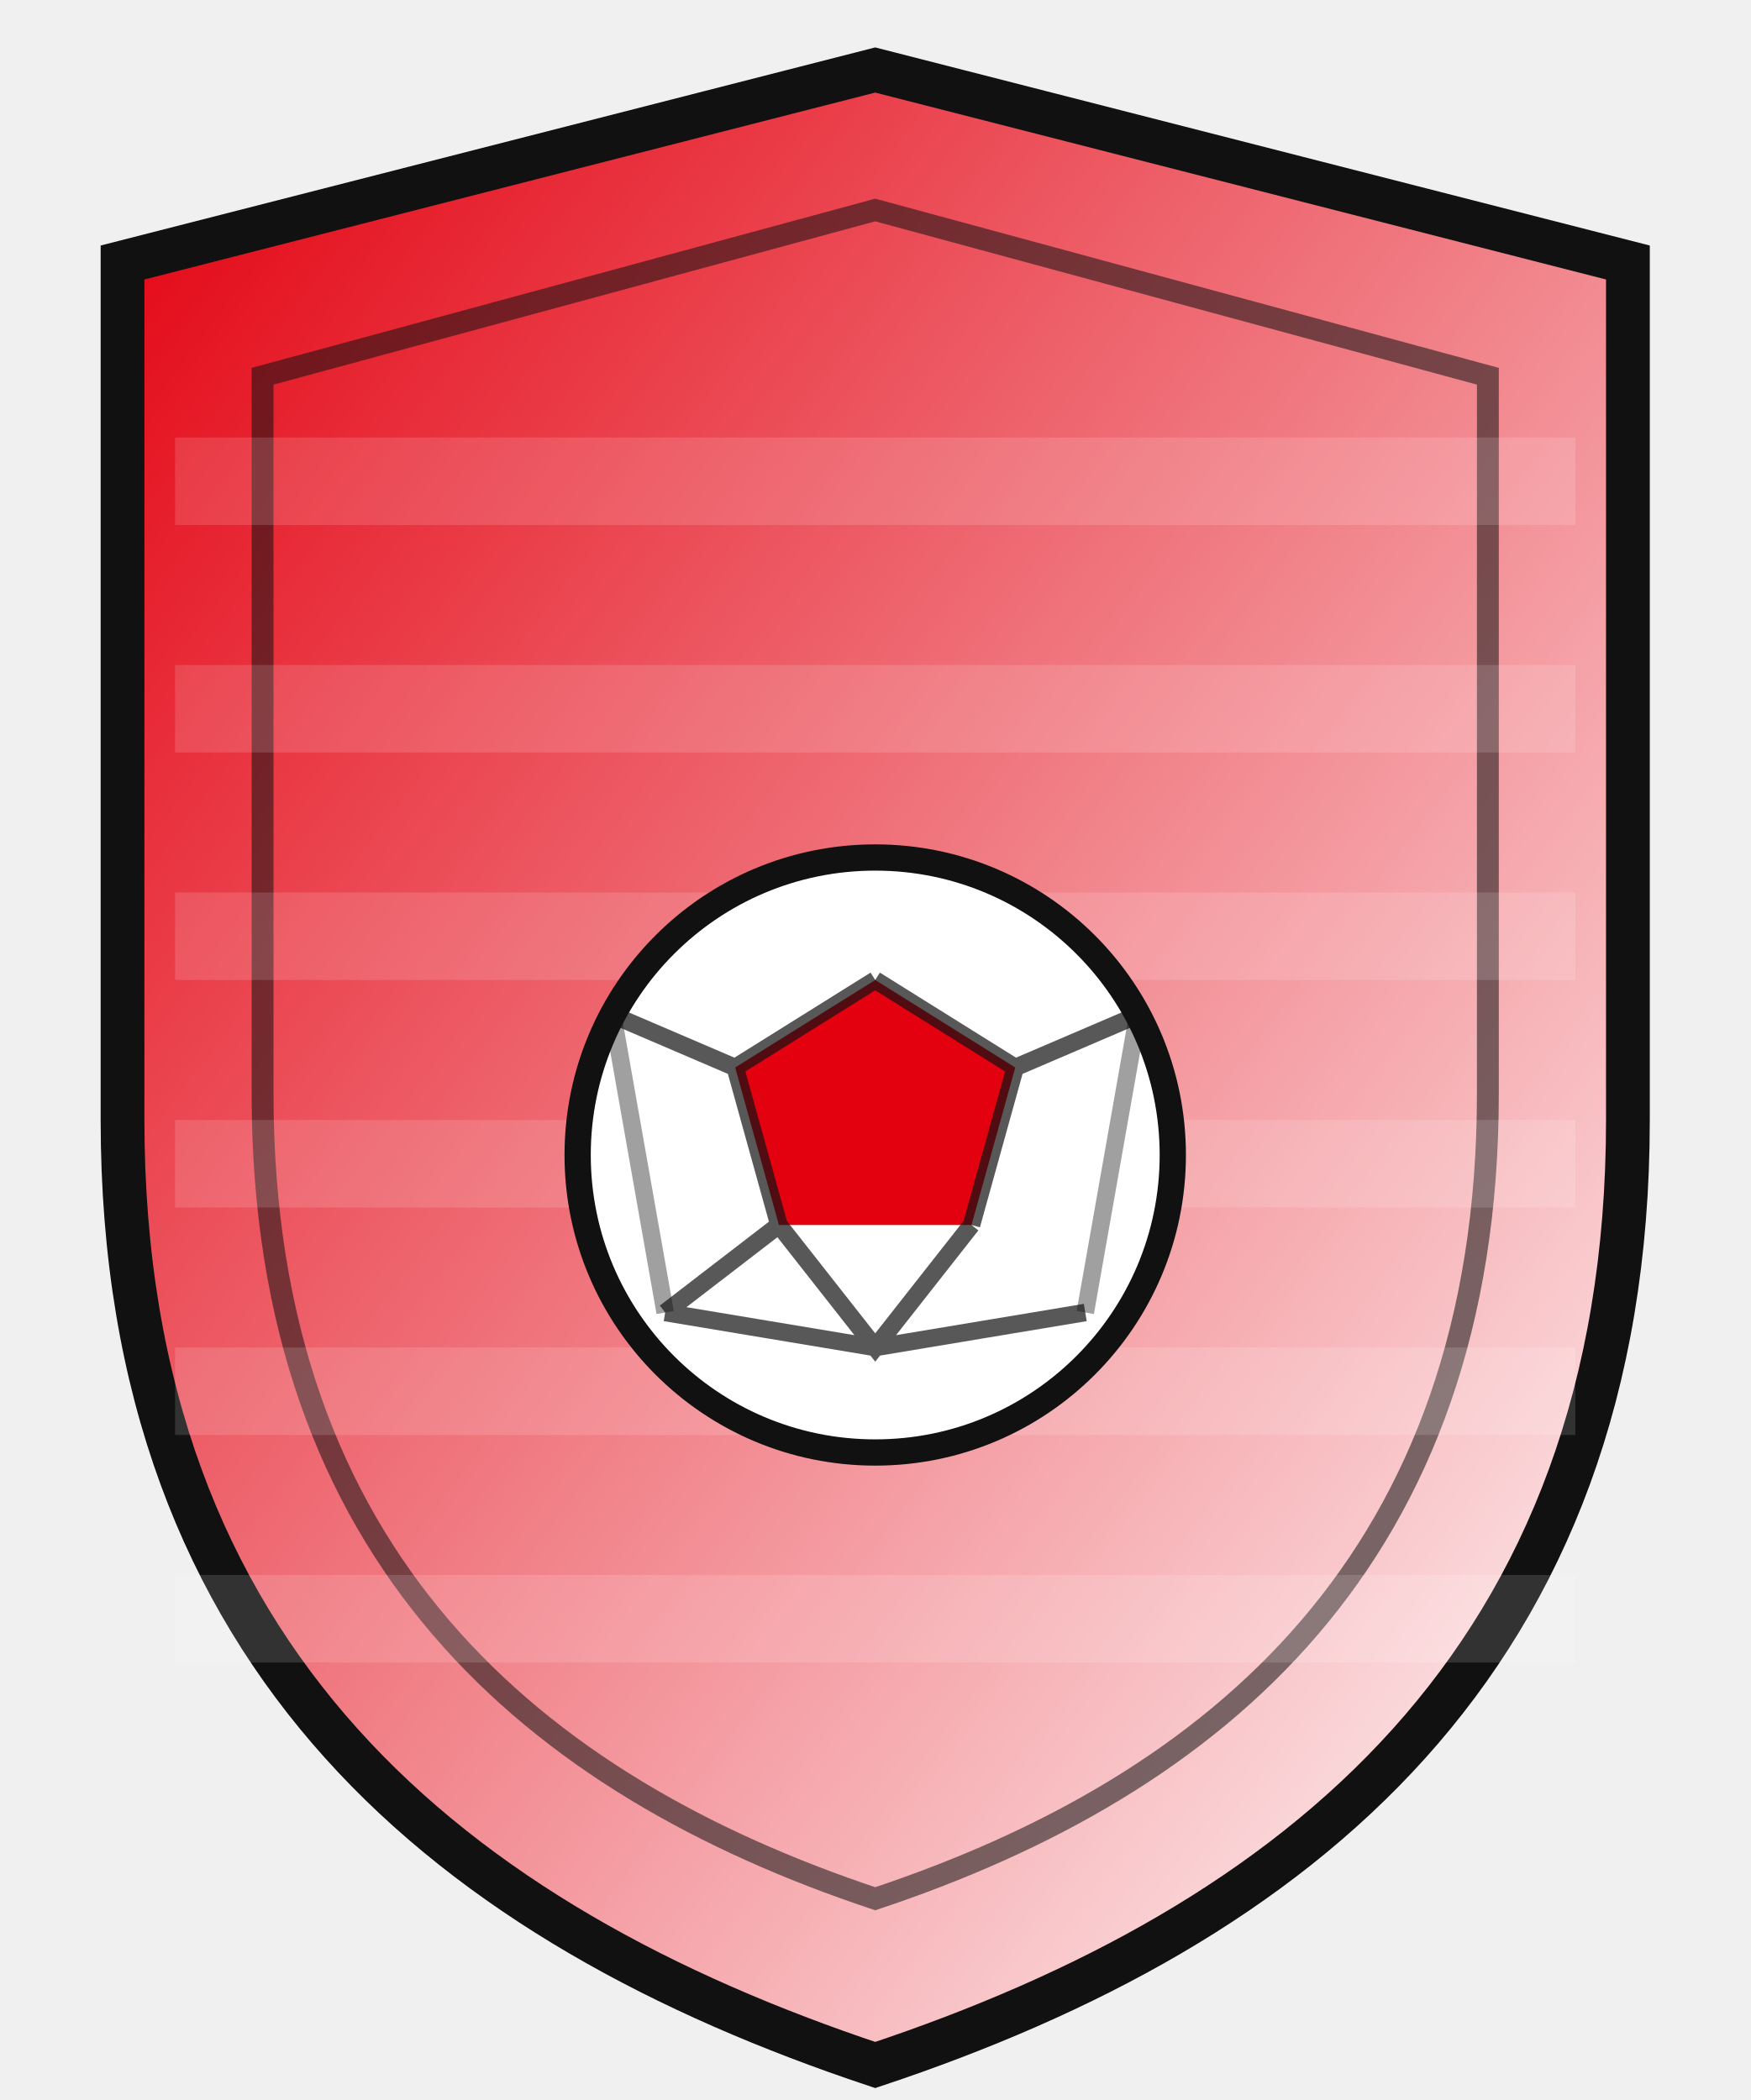
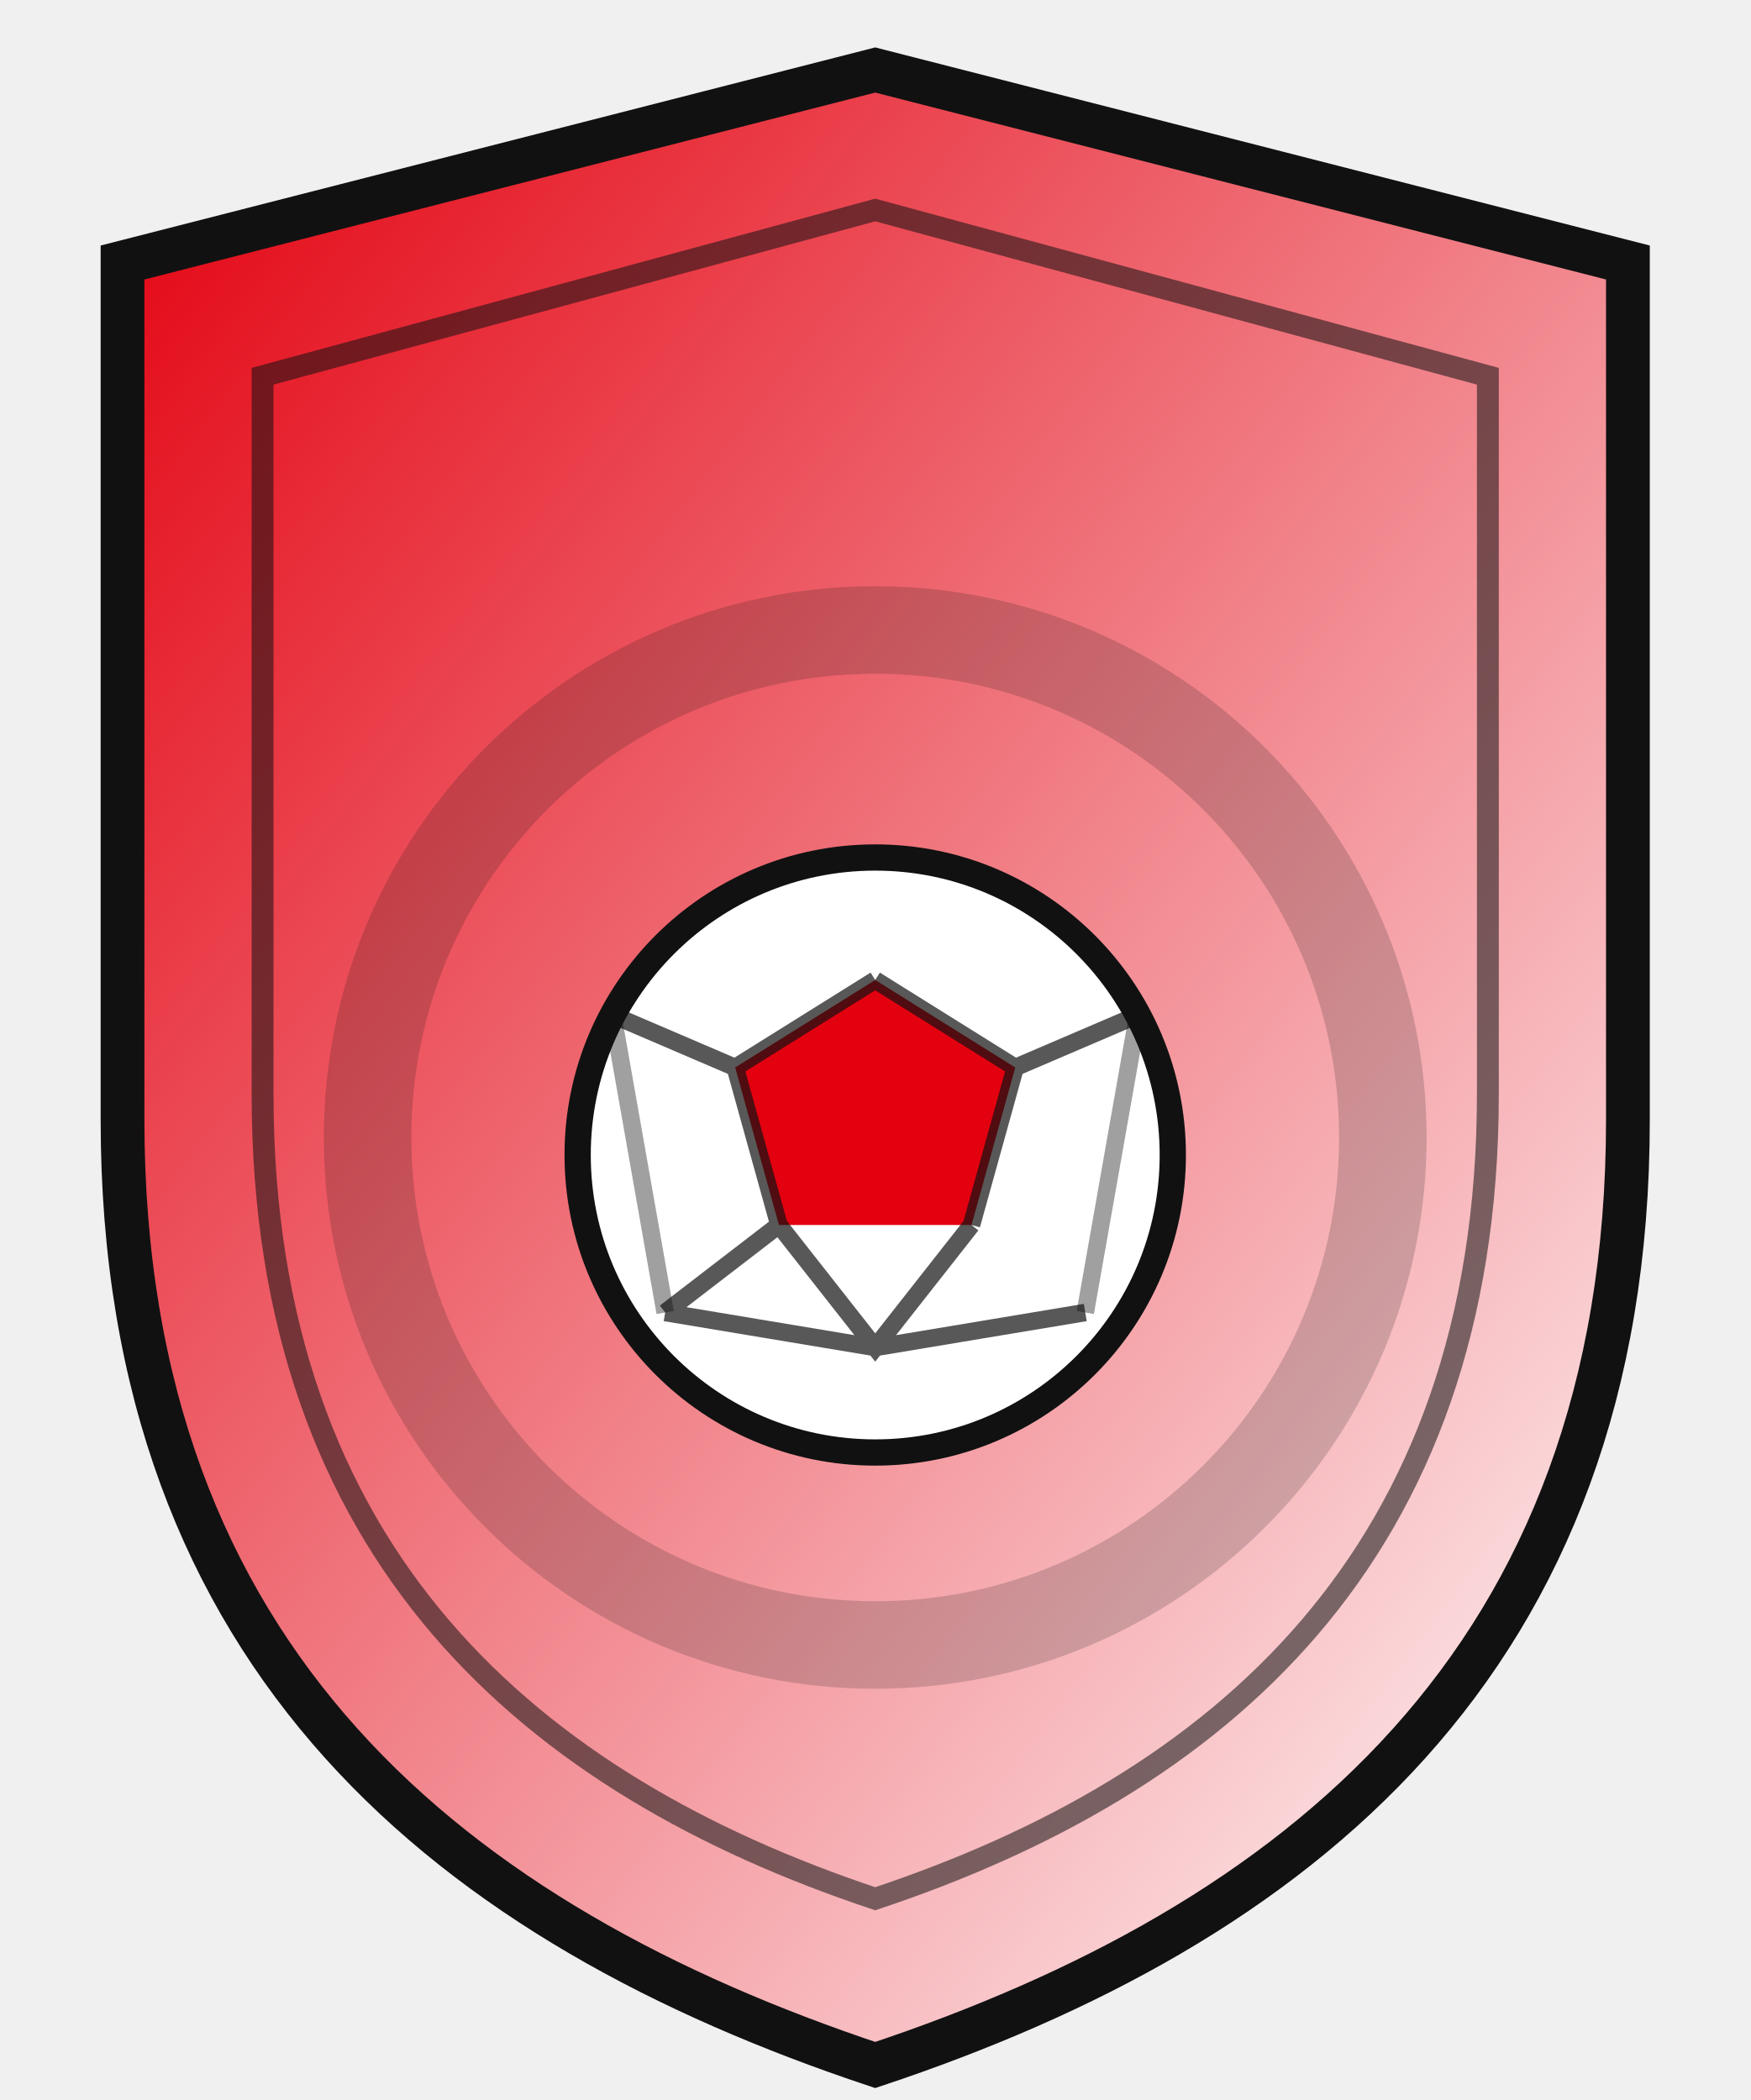
<svg xmlns="http://www.w3.org/2000/svg" viewBox="0 0 200 240" role="img" aria-label="Abstract club crest illustration">
  <defs>
    <linearGradient id="g" x1="0" y1="0" x2="1" y2="1">
      <stop offset="0" stop-color="#E3000F" />
      <stop offset="1" stop-color="#FFFFFF" />
    </linearGradient>
  </defs>
  <path d="M100 8 L186 30 V128 C186 190 148 220 100 236 C52 220 14 190 14 128 V30 Z" fill="url(#g)" stroke="#111111" stroke-width="5" />
  <path d="M100 24 L170 43 V125 C170 178 139 204 100 217 C61 204 30 178 30 125 V43 Z" fill="none" stroke="#111111" stroke-width="2.5" opacity=".55" />
-   <rect x="20" y="50" width="160" height="10" fill="#FFFFFF" opacity=".14" />
-   <rect x="20" y="76" width="160" height="10" fill="#FFFFFF" opacity=".14" />
-   <rect x="20" y="102" width="160" height="10" fill="#FFFFFF" opacity=".14" />
-   <rect x="20" y="128" width="160" height="10" fill="#FFFFFF" opacity=".14" />
-   <rect x="20" y="154" width="160" height="10" fill="#FFFFFF" opacity=".14" />
-   <rect x="20" y="180" width="160" height="10" fill="#FFFFFF" opacity=".14" />
+   <circle cx="100" cy="130" r="58" fill="none" stroke="#111111" stroke-width="10" opacity=".18" />
  <circle cx="100" cy="132" r="34" fill="#FFFFFF" stroke="#111111" stroke-width="3" />
  <path d="M100 112 L116 122 L111 140 L89 140 L84 122 Z" fill="#E3000F" />
  <path d="M100 112 L84 122 L70 116 M100 112 L116 122 L130 116 M84 122 L89 140 L76 150 M111 140 L116 122 L130 116 M89 140 L100 154 L111 140 M76 150 L100 154 L124 150" fill="none" stroke="#111111" stroke-width="2" opacity=".7" />
  <path d="M76 150 L70 116 M124 150 L130 116" stroke="#111111" stroke-width="2" opacity=".4" fill="none" />
</svg>
